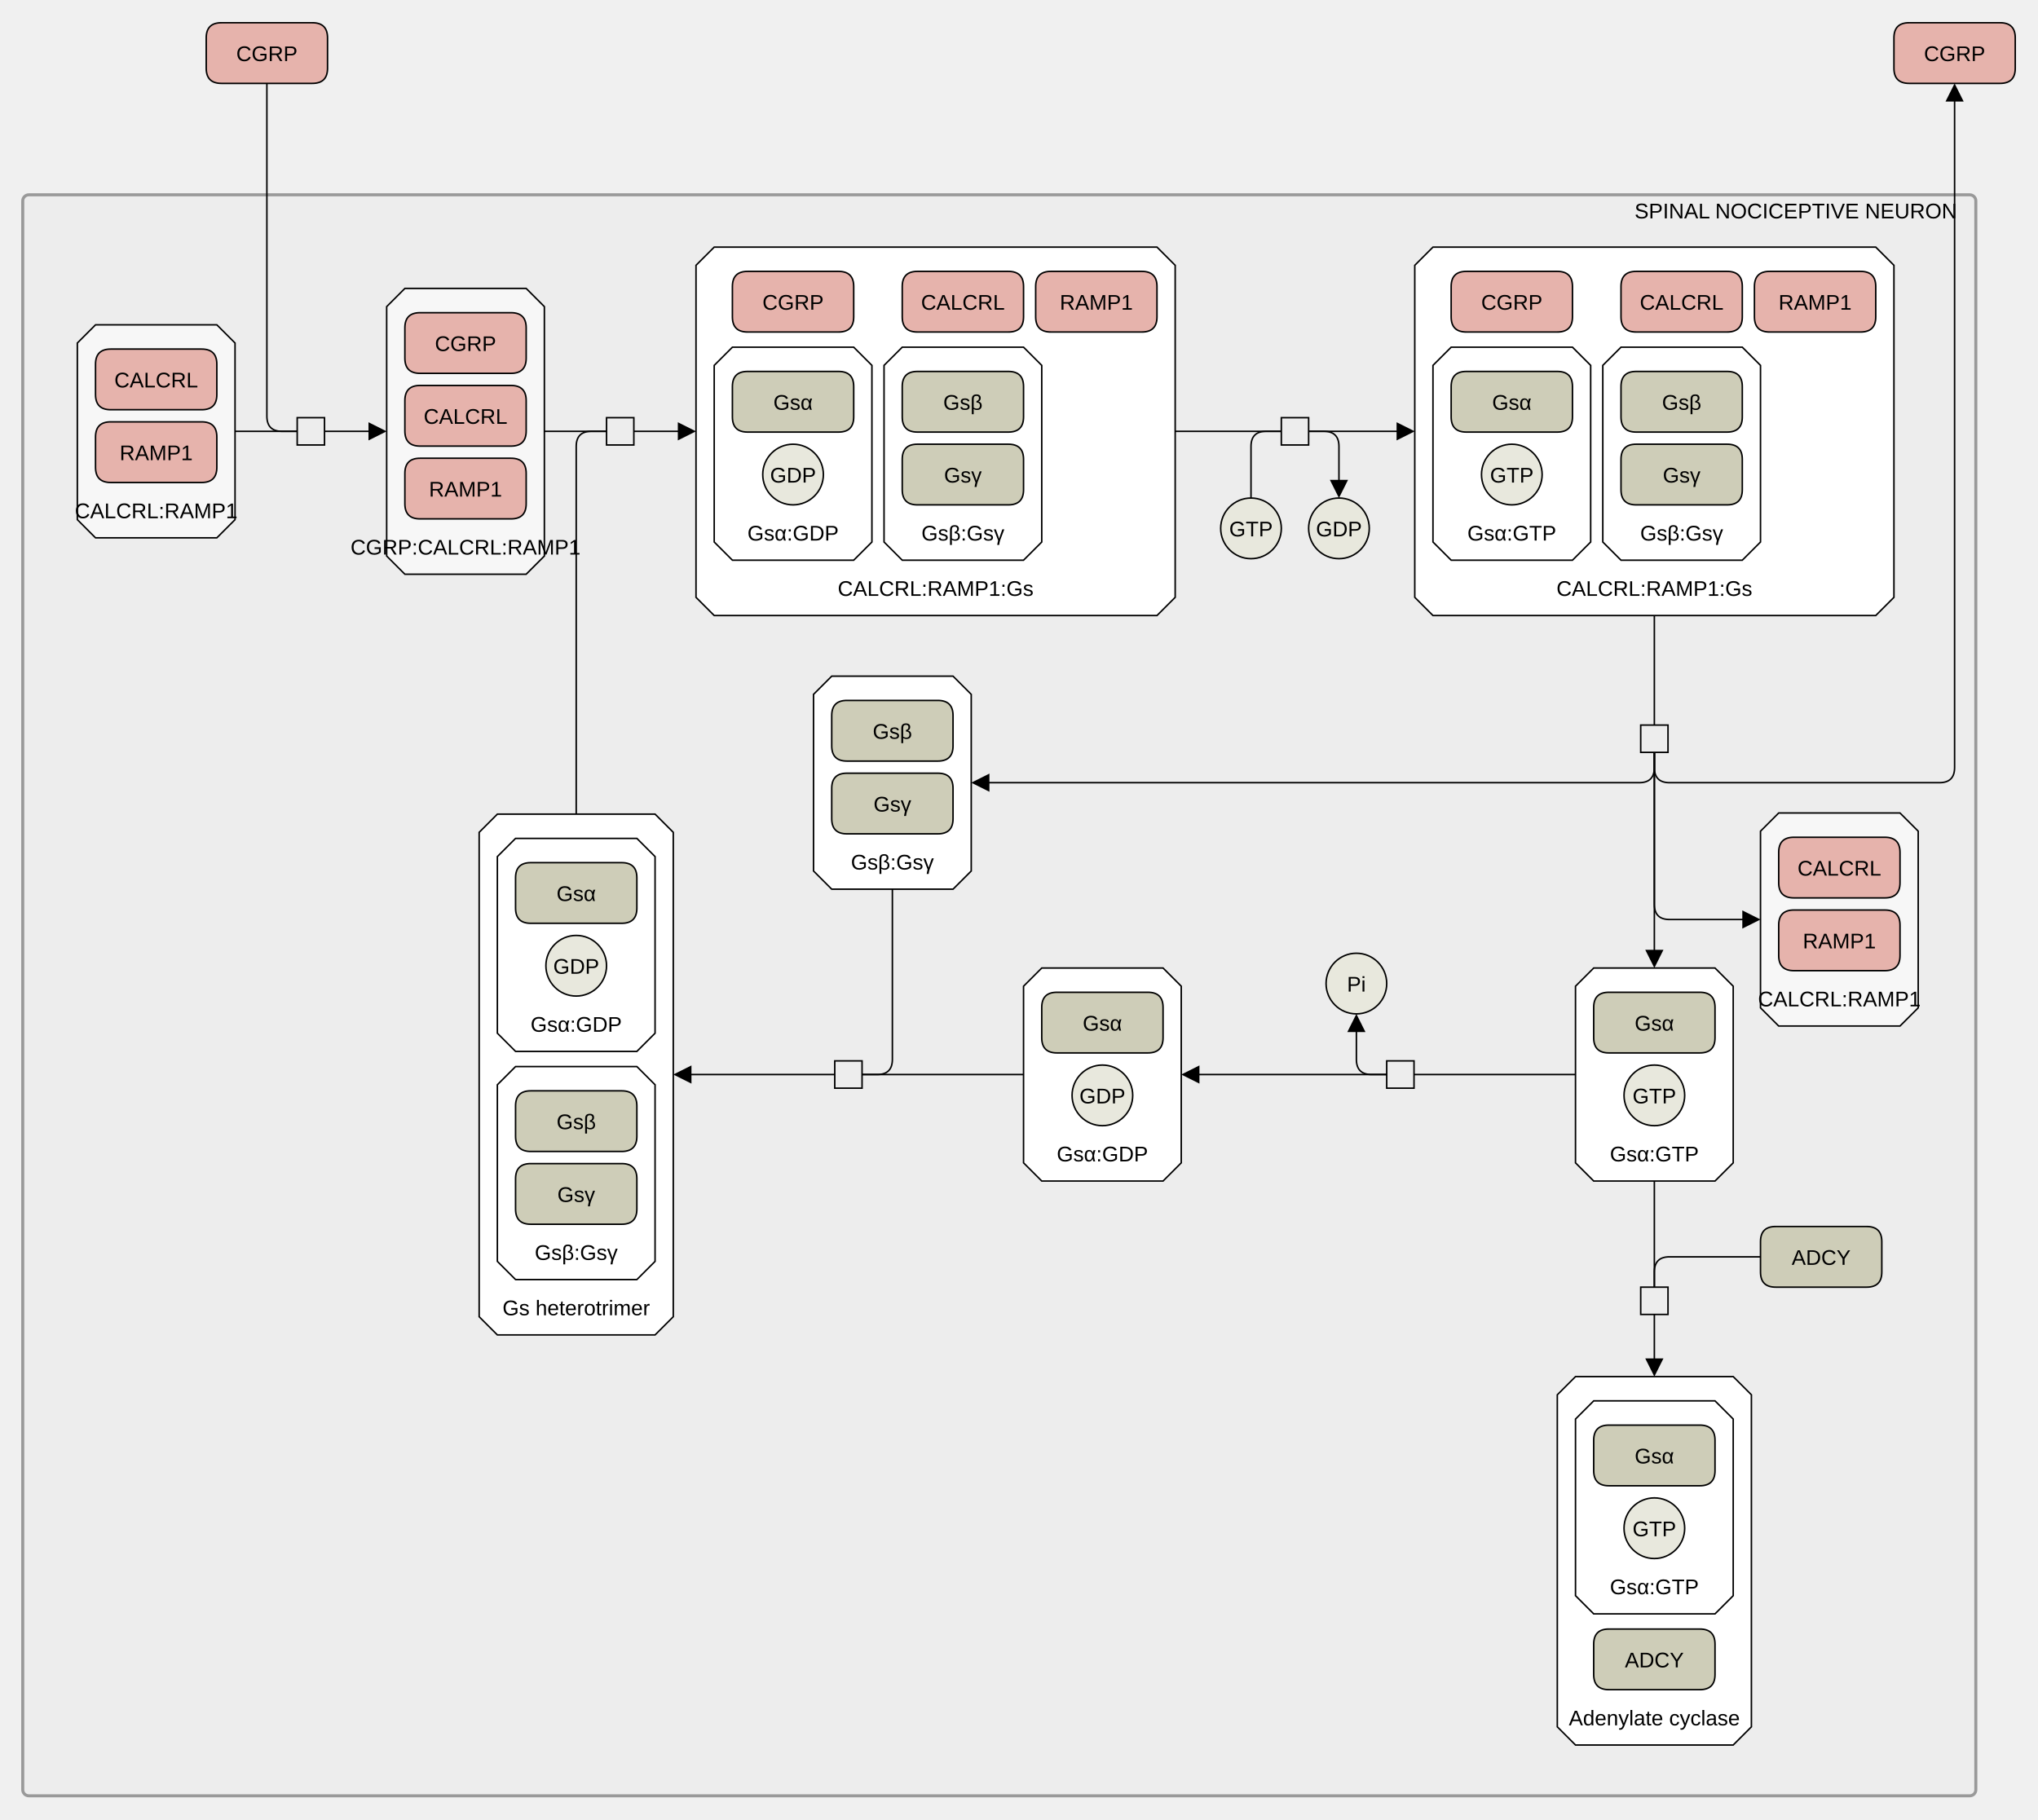
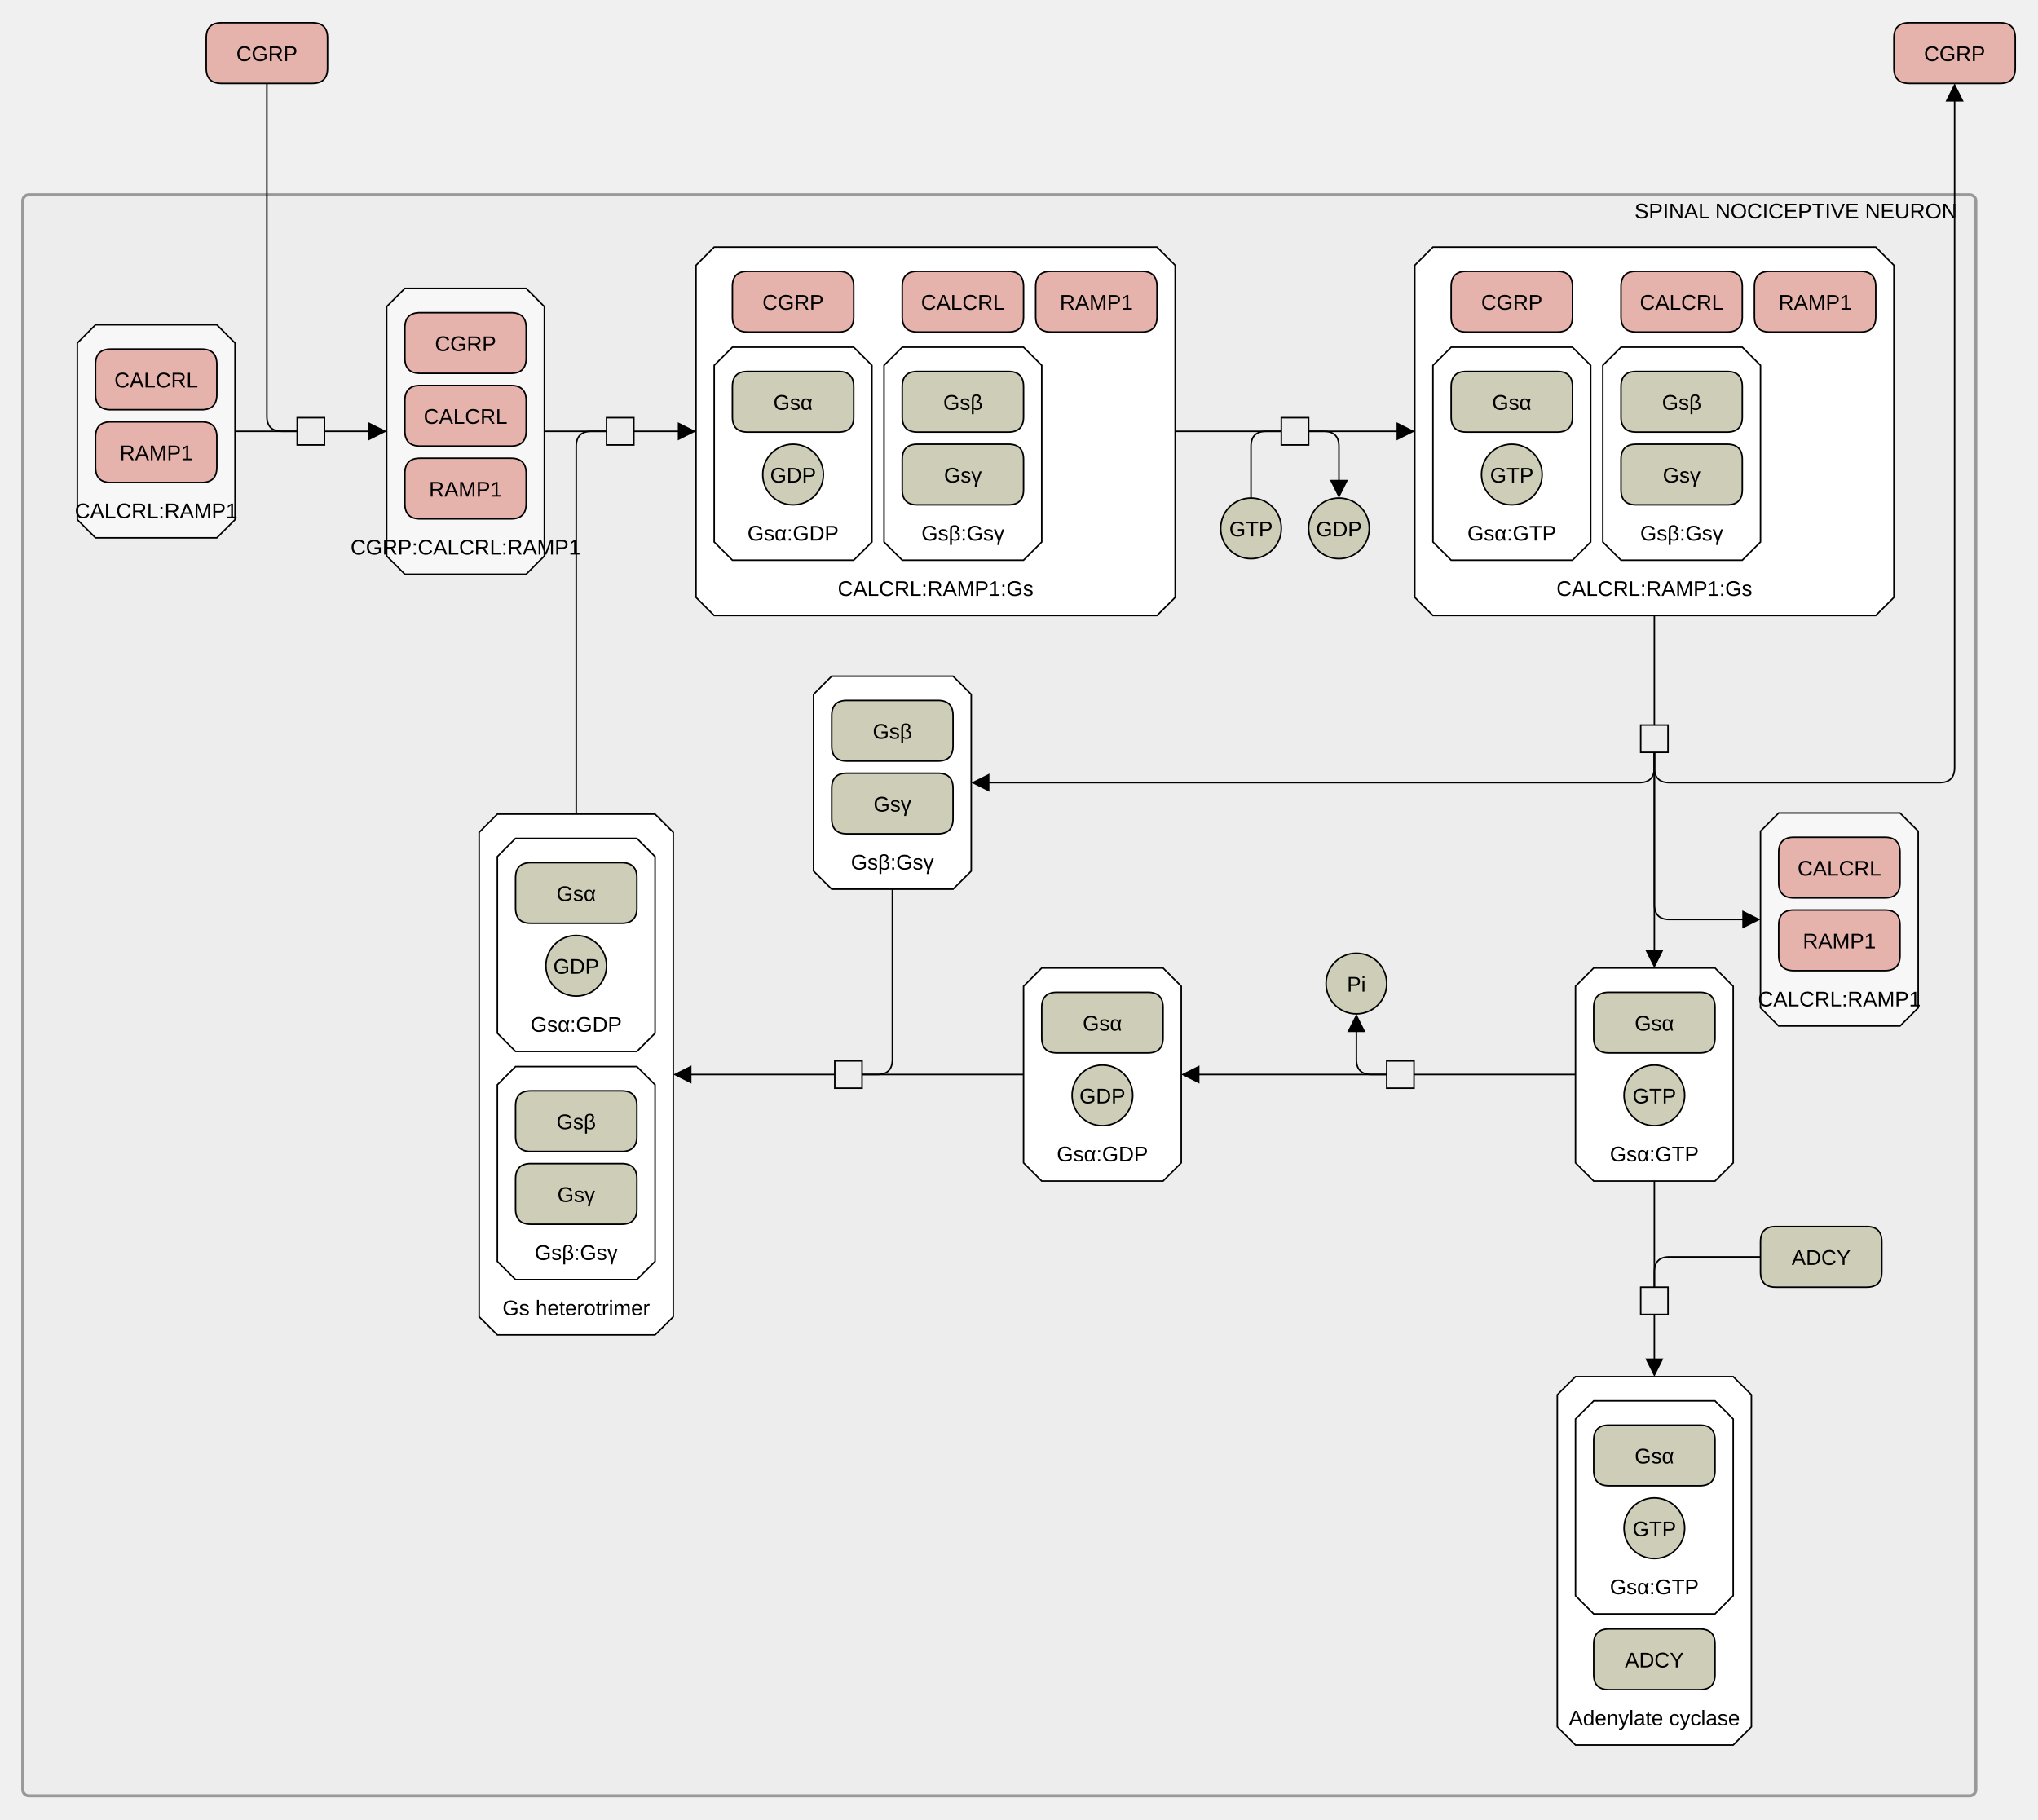
<svg xmlns="http://www.w3.org/2000/svg" width="1344" height="1200" viewBox="0 0 1344 1200" stroke-linecap="butt" stroke-miterlimit="10">
  <g transform="translate(-25,-25)">
    <path d="M40 157.5 C40 155.291 41.791 153.5 44 153.5 L1324 153.5 C1326.209 153.5 1328 155.291 1328 157.5 L1328 1205.5 C1328 1207.709 1326.209 1209.5 1324 1209.5 L44 1209.5 C41.791 1209.5 40 1207.709 40 1205.5 Z" fill="#999999" fill-opacity="0.031" stroke="none" />
    <path d="M40 157.5 C40 155.291 41.791 153.5 44 153.5 L1324 153.5 C1326.209 153.5 1328 155.291 1328 157.5 L1328 1205.5 C1328 1207.709 1326.209 1209.5 1324 1209.5 L44 1209.5 C41.791 1209.5 40 1207.709 40 1205.5 Z" fill="none" stroke="#999999" stroke-width="2" />
    <text x="1209.25" y="169.041" text-anchor="middle" font-family="'Dialog', Arial, Helvetica, sans-serif" font-size="14" fill="#000000" stroke="none" xml:space="preserve">SPINAL NOCICEPTIVE NEURON</text>
    <path d="M496 188 L788 188 L800 200 L800 419 L788 431 L496 431 L484 419 L484 200 Z" fill="#FFFFFF" stroke="none" />
    <path d="M496 188 L788 188 L800 200 L800 419 L788 431 L496 431 L484 419 L484 200 Z" fill="none" stroke="#000000" />
    <text x="642" y="418.041" text-anchor="middle" font-family="'Dialog', Arial, Helvetica, sans-serif" font-size="14" fill="#000000" stroke="none" xml:space="preserve">CALCRL:RAMP1:Gs</text>
    <path d="M620 254 L700 254 L712 266 L712 382.5 L700 394.5 L620 394.5 L608 382.5 L608 266 Z" fill="#FFFFFF" stroke="none" />
    <path d="M620 254 L700 254 L712 266 L712 382.5 L700 394.5 L620 394.5 L608 382.5 L608 266 Z" fill="none" stroke="#000000" />
    <text x="660" y="381.541" text-anchor="middle" font-family="'Dialog', Arial, Helvetica, sans-serif" font-size="14" fill="#000000" stroke="none" xml:space="preserve">Gsβ:Gsγ</text>
    <path d="M620 280 Q620 270 630 270 L690 270 Q700 270 700 280 L700 300 Q700 310 690 310 L630 310 Q620 310 620 300 Z" fill="#CECDB8" stroke="none" />
    <path d="M620 280 Q620 270 630 270 L690 270 Q700 270 700 280 L700 300 Q700 310 690 310 L630 310 Q620 310 620 300 Z" fill="none" stroke="#000000" />
    <text x="660" y="295.291" text-anchor="middle" font-family="'Dialog', Arial, Helvetica, sans-serif" font-size="14" fill="#000000" stroke="none" xml:space="preserve">Gsβ</text>
    <path d="M620 328 Q620 318 630 318 L690 318 Q700 318 700 328 L700 348 Q700 358 690 358 L630 358 Q620 358 620 348 Z" fill="#CECDB8" stroke="none" />
    <path d="M620 328 Q620 318 630 318 L690 318 Q700 318 700 328 L700 348 Q700 358 690 358 L630 358 Q620 358 620 348 Z" fill="none" stroke="#000000" />
    <text x="660" y="343.291" text-anchor="middle" font-family="'Dialog', Arial, Helvetica, sans-serif" font-size="14" fill="#000000" stroke="none" xml:space="preserve">Gsγ</text>
    <path d="M508 254 L588 254 L600 266 L600 382.5 L588 394.5 L508 394.5 L496 382.5 L496 266 Z" fill="#FFFFFF" stroke="none" />
    <path d="M508 254 L588 254 L600 266 L600 382.5 L588 394.5 L508 394.5 L496 382.5 L496 266 Z" fill="none" stroke="#000000" />
    <text x="548" y="381.541" text-anchor="middle" font-family="'Dialog', Arial, Helvetica, sans-serif" font-size="14" fill="#000000" stroke="none" xml:space="preserve">Gsα:GDP</text>
    <path d="M508 280 Q508 270 518 270 L578 270 Q588 270 588 280 L588 300 Q588 310 578 310 L518 310 Q508 310 508 300 Z" fill="#CECDB8" stroke="none" />
    <path d="M508 280 Q508 270 518 270 L578 270 Q588 270 588 280 L588 300 Q588 310 578 310 L518 310 Q508 310 508 300 Z" fill="none" stroke="#000000" />
    <text x="548" y="295.291" text-anchor="middle" font-family="'Dialog', Arial, Helvetica, sans-serif" font-size="14" fill="#000000" stroke="none" xml:space="preserve">Gsα</text>
-     <path d="M528 338 C528 326.954 536.954 318 548 318 L548 318 C559.046 318 568 326.954 568 338 L568 338 C568 349.046 559.046 358 548 358 L548 358 C536.954 358 528 349.046 528 338 Z" fill="#E8E8DD" stroke="none" />
+     <path d="M528 338 C528 326.954 536.954 318 548 318 L548 318 C559.046 318 568 326.954 568 338 L568 338 C568 349.046 559.046 358 548 358 L548 358 C536.954 358 528 349.046 528 338 Z" fill="#CECDB8" stroke="none" />
    <path d="M528 338 C528 326.954 536.954 318 548 318 L548 318 C559.046 318 568 326.954 568 338 L568 338 C568 349.046 559.046 358 548 358 L548 358 C536.954 358 528 349.046 528 338 Z" fill="none" stroke="#000000" />
    <text x="548" y="343.291" text-anchor="middle" font-family="'Dialog', Arial, Helvetica, sans-serif" font-size="14" fill="#000000" stroke="none" xml:space="preserve">GDP</text>
    <path d="M508 214 Q508 204 518 204 L578 204 Q588 204 588 214 L588 234 Q588 244 578 244 L518 244 Q508 244 508 234 Z" fill="#E6B3AC" stroke="none" />
    <path d="M508 214 Q508 204 518 204 L578 204 Q588 204 588 214 L588 234 Q588 244 578 244 L518 244 Q508 244 508 234 Z" fill="none" stroke="#000000" />
    <text x="548" y="229.291" text-anchor="middle" font-family="'Dialog', Arial, Helvetica, sans-serif" font-size="14" fill="#000000" stroke="none" xml:space="preserve">CGRP</text>
    <path d="M620 214 Q620 204 630 204 L690 204 Q700 204 700 214 L700 234 Q700 244 690 244 L630 244 Q620 244 620 234 Z" fill="#E6B3AC" stroke="none" />
    <path d="M620 214 Q620 204 630 204 L690 204 Q700 204 700 214 L700 234 Q700 244 690 244 L630 244 Q620 244 620 234 Z" fill="none" stroke="#000000" />
    <text x="660" y="229.291" text-anchor="middle" font-family="'Dialog', Arial, Helvetica, sans-serif" font-size="14" fill="#000000" stroke="none" xml:space="preserve">CALCRL</text>
    <path d="M708 214 Q708 204 718 204 L778 204 Q788 204 788 214 L788 234 Q788 244 778 244 L718 244 Q708 244 708 234 Z" fill="#E6B3AC" stroke="none" />
    <path d="M708 214 Q708 204 718 204 L778 204 Q788 204 788 214 L788 234 Q788 244 778 244 L718 244 Q708 244 708 234 Z" fill="none" stroke="#000000" />
    <text x="748" y="229.291" text-anchor="middle" font-family="'Dialog', Arial, Helvetica, sans-serif" font-size="14" fill="#000000" stroke="none" xml:space="preserve">RAMP1</text>
    <path d="M88 239.25 L168 239.25 L180 251.25 L180 367.75 L168 379.75 L88 379.75 L76 367.75 L76 251.25 Z" fill="#F7F7F7" stroke="none" />
    <path d="M88 239.25 L168 239.25 L180 251.25 L180 367.75 L168 379.75 L88 379.75 L76 367.75 L76 251.25 Z" fill="none" stroke="#000000" />
    <text x="128" y="366.791" text-anchor="middle" font-family="'Dialog', Arial, Helvetica, sans-serif" font-size="14" fill="#000000" stroke="none" xml:space="preserve">CALCRL:RAMP1</text>
    <path d="M88 265.25 Q88 255.25 98 255.25 L158 255.25 Q168 255.25 168 265.25 L168 285.25 Q168 295.25 158 295.25 L98 295.25 Q88 295.25 88 285.25 Z" fill="#E6B3AC" stroke="none" />
    <path d="M88 265.25 Q88 255.25 98 255.25 L158 255.25 Q168 255.25 168 265.25 L168 285.25 Q168 295.25 158 295.25 L98 295.25 Q88 295.25 88 285.25 Z" fill="none" stroke="#000000" />
    <text x="128" y="280.541" text-anchor="middle" font-family="'Dialog', Arial, Helvetica, sans-serif" font-size="14" fill="#000000" stroke="none" xml:space="preserve">CALCRL</text>
    <path d="M88 313.25 Q88 303.25 98 303.25 L158 303.25 Q168 303.25 168 313.25 L168 333.25 Q168 343.25 158 343.25 L98 343.25 Q88 343.25 88 333.25 Z" fill="#E6B3AC" stroke="none" />
    <path d="M88 313.25 Q88 303.25 98 303.25 L158 303.25 Q168 303.25 168 313.25 L168 333.25 Q168 343.25 158 343.25 L98 343.25 Q88 343.25 88 333.25 Z" fill="none" stroke="#000000" />
    <text x="128" y="328.541" text-anchor="middle" font-family="'Dialog', Arial, Helvetica, sans-serif" font-size="14" fill="#000000" stroke="none" xml:space="preserve">RAMP1</text>
    <path d="M353 562 L457 562 L469 574 L469 893.5 L457 905.5 L353 905.5 L341 893.5 L341 574 Z" fill="#FFFFFF" stroke="none" />
    <path d="M353 562 L457 562 L469 574 L469 893.5 L457 905.5 L353 905.5 L341 893.5 L341 574 Z" fill="none" stroke="#000000" />
    <text x="405" y="892.541" text-anchor="middle" font-family="'Dialog', Arial, Helvetica, sans-serif" font-size="14" fill="#000000" stroke="none" xml:space="preserve">Gs heterotrimer</text>
    <path d="M365 728.5 L445 728.5 L457 740.5 L457 857 L445 869 L365 869 L353 857 L353 740.5 Z" fill="#FFFFFF" stroke="none" />
    <path d="M365 728.5 L445 728.5 L457 740.5 L457 857 L445 869 L365 869 L353 857 L353 740.5 Z" fill="none" stroke="#000000" />
    <text x="405" y="856.041" text-anchor="middle" font-family="'Dialog', Arial, Helvetica, sans-serif" font-size="14" fill="#000000" stroke="none" xml:space="preserve">Gsβ:Gsγ</text>
    <path d="M365 754.5 Q365 744.5 375 744.5 L435 744.5 Q445 744.5 445 754.5 L445 774.5 Q445 784.5 435 784.5 L375 784.5 Q365 784.5 365 774.5 Z" fill="#CECDB8" stroke="none" />
    <path d="M365 754.5 Q365 744.5 375 744.5 L435 744.5 Q445 744.5 445 754.5 L445 774.5 Q445 784.5 435 784.5 L375 784.5 Q365 784.5 365 774.5 Z" fill="none" stroke="#000000" />
    <text x="405" y="769.791" text-anchor="middle" font-family="'Dialog', Arial, Helvetica, sans-serif" font-size="14" fill="#000000" stroke="none" xml:space="preserve">Gsβ</text>
    <path d="M365 802.5 Q365 792.5 375 792.5 L435 792.5 Q445 792.5 445 802.5 L445 822.5 Q445 832.5 435 832.5 L375 832.5 Q365 832.5 365 822.5 Z" fill="#CECDB8" stroke="none" />
    <path d="M365 802.5 Q365 792.5 375 792.5 L435 792.5 Q445 792.5 445 802.5 L445 822.5 Q445 832.5 435 832.5 L375 832.5 Q365 832.5 365 822.5 Z" fill="none" stroke="#000000" />
    <text x="405" y="817.791" text-anchor="middle" font-family="'Dialog', Arial, Helvetica, sans-serif" font-size="14" fill="#000000" stroke="none" xml:space="preserve">Gsγ</text>
    <path d="M365 578 L445 578 L457 590 L457 706.5 L445 718.5 L365 718.5 L353 706.5 L353 590 Z" fill="#FFFFFF" stroke="none" />
    <path d="M365 578 L445 578 L457 590 L457 706.5 L445 718.5 L365 718.5 L353 706.5 L353 590 Z" fill="none" stroke="#000000" />
    <text x="405" y="705.541" text-anchor="middle" font-family="'Dialog', Arial, Helvetica, sans-serif" font-size="14" fill="#000000" stroke="none" xml:space="preserve">Gsα:GDP</text>
    <path d="M365 604 Q365 594 375 594 L435 594 Q445 594 445 604 L445 624 Q445 634 435 634 L375 634 Q365 634 365 624 Z" fill="#CECDB8" stroke="none" />
    <path d="M365 604 Q365 594 375 594 L435 594 Q445 594 445 604 L445 624 Q445 634 435 634 L375 634 Q365 634 365 624 Z" fill="none" stroke="#000000" />
    <text x="405" y="619.291" text-anchor="middle" font-family="'Dialog', Arial, Helvetica, sans-serif" font-size="14" fill="#000000" stroke="none" xml:space="preserve">Gsα</text>
-     <path d="M385 662 C385 650.954 393.954 642 405 642 L405 642 C416.046 642 425 650.954 425 662 L425 662 C425 673.046 416.046 682 405 682 L405 682 C393.954 682 385 673.046 385 662 Z" fill="#E8E8DD" stroke="none" />
+     <path d="M385 662 C385 650.954 393.954 642 405 642 L405 642 C416.046 642 425 650.954 425 662 L425 662 C425 673.046 416.046 682 405 682 L405 682 C393.954 682 385 673.046 385 662 Z" fill="#CECDB8" stroke="none" />
    <path d="M385 662 C385 650.954 393.954 642 405 642 L405 642 C416.046 642 425 650.954 425 662 L425 662 C425 673.046 416.046 682 405 682 L405 682 C393.954 682 385 673.046 385 662 Z" fill="none" stroke="#000000" />
    <text x="405" y="667.291" text-anchor="middle" font-family="'Dialog', Arial, Helvetica, sans-serif" font-size="14" fill="#000000" stroke="none" xml:space="preserve">GDP</text>
    <path d="M970 188 L1262 188 L1274 200 L1274 419 L1262 431 L970 431 L958 419 L958 200 Z" fill="#FFFFFF" stroke="none" />
    <path d="M970 188 L1262 188 L1274 200 L1274 419 L1262 431 L970 431 L958 419 L958 200 Z" fill="none" stroke="#000000" />
    <text x="1116" y="418.041" text-anchor="middle" font-family="'Dialog', Arial, Helvetica, sans-serif" font-size="14" fill="#000000" stroke="none" xml:space="preserve">CALCRL:RAMP1:Gs</text>
    <path d="M1094 254 L1174 254 L1186 266 L1186 382.5 L1174 394.5 L1094 394.5 L1082 382.5 L1082 266 Z" fill="#FFFFFF" stroke="none" />
    <path d="M1094 254 L1174 254 L1186 266 L1186 382.5 L1174 394.5 L1094 394.5 L1082 382.5 L1082 266 Z" fill="none" stroke="#000000" />
    <text x="1134" y="381.541" text-anchor="middle" font-family="'Dialog', Arial, Helvetica, sans-serif" font-size="14" fill="#000000" stroke="none" xml:space="preserve">Gsβ:Gsγ</text>
    <path d="M1094 280 Q1094 270 1104 270 L1164 270 Q1174 270 1174 280 L1174 300 Q1174 310 1164 310 L1104 310 Q1094 310 1094 300 Z" fill="#CECDB8" stroke="none" />
    <path d="M1094 280 Q1094 270 1104 270 L1164 270 Q1174 270 1174 280 L1174 300 Q1174 310 1164 310 L1104 310 Q1094 310 1094 300 Z" fill="none" stroke="#000000" />
    <text x="1134" y="295.291" text-anchor="middle" font-family="'Dialog', Arial, Helvetica, sans-serif" font-size="14" fill="#000000" stroke="none" xml:space="preserve">Gsβ</text>
    <path d="M1094 328 Q1094 318 1104 318 L1164 318 Q1174 318 1174 328 L1174 348 Q1174 358 1164 358 L1104 358 Q1094 358 1094 348 Z" fill="#CECDB8" stroke="none" />
    <path d="M1094 328 Q1094 318 1104 318 L1164 318 Q1174 318 1174 328 L1174 348 Q1174 358 1164 358 L1104 358 Q1094 358 1094 348 Z" fill="none" stroke="#000000" />
    <text x="1134" y="343.291" text-anchor="middle" font-family="'Dialog', Arial, Helvetica, sans-serif" font-size="14" fill="#000000" stroke="none" xml:space="preserve">Gsγ</text>
    <path d="M982 254 L1062 254 L1074 266 L1074 382.5 L1062 394.5 L982 394.5 L970 382.5 L970 266 Z" fill="#FFFFFF" stroke="none" />
    <path d="M982 254 L1062 254 L1074 266 L1074 382.5 L1062 394.5 L982 394.5 L970 382.5 L970 266 Z" fill="none" stroke="#000000" />
    <text x="1022" y="381.541" text-anchor="middle" font-family="'Dialog', Arial, Helvetica, sans-serif" font-size="14" fill="#000000" stroke="none" xml:space="preserve">Gsα:GTP</text>
    <path d="M982 280 Q982 270 992 270 L1052 270 Q1062 270 1062 280 L1062 300 Q1062 310 1052 310 L992 310 Q982 310 982 300 Z" fill="#CECDB8" stroke="none" />
    <path d="M982 280 Q982 270 992 270 L1052 270 Q1062 270 1062 280 L1062 300 Q1062 310 1052 310 L992 310 Q982 310 982 300 Z" fill="none" stroke="#000000" />
    <text x="1022" y="295.291" text-anchor="middle" font-family="'Dialog', Arial, Helvetica, sans-serif" font-size="14" fill="#000000" stroke="none" xml:space="preserve">Gsα</text>
-     <path d="M1002 338 C1002 326.954 1010.954 318 1022 318 L1022 318 C1033.046 318 1042 326.954 1042 338 L1042 338 C1042 349.046 1033.046 358 1022 358 L1022 358 C1010.954 358 1002 349.046 1002 338 Z" fill="#E8E8DD" stroke="none" />
+     <path d="M1002 338 C1002 326.954 1010.954 318 1022 318 L1022 318 C1033.046 318 1042 326.954 1042 338 L1042 338 C1042 349.046 1033.046 358 1022 358 L1022 358 C1010.954 358 1002 349.046 1002 338 Z" fill="#CECDB8" stroke="none" />
    <path d="M1002 338 C1002 326.954 1010.954 318 1022 318 L1022 318 C1033.046 318 1042 326.954 1042 338 L1042 338 C1042 349.046 1033.046 358 1022 358 L1022 358 C1010.954 358 1002 349.046 1002 338 Z" fill="none" stroke="#000000" />
    <text x="1022" y="343.291" text-anchor="middle" font-family="'Dialog', Arial, Helvetica, sans-serif" font-size="14" fill="#000000" stroke="none" xml:space="preserve">GTP</text>
    <path d="M1182 214 Q1182 204 1192 204 L1252 204 Q1262 204 1262 214 L1262 234 Q1262 244 1252 244 L1192 244 Q1182 244 1182 234 Z" fill="#E6B3AC" stroke="none" />
    <path d="M1182 214 Q1182 204 1192 204 L1252 204 Q1262 204 1262 214 L1262 234 Q1262 244 1252 244 L1192 244 Q1182 244 1182 234 Z" fill="none" stroke="#000000" />
    <text x="1222" y="229.291" text-anchor="middle" font-family="'Dialog', Arial, Helvetica, sans-serif" font-size="14" fill="#000000" stroke="none" xml:space="preserve">RAMP1</text>
    <path d="M982 214 Q982 204 992 204 L1052 204 Q1062 204 1062 214 L1062 234 Q1062 244 1052 244 L992 244 Q982 244 982 234 Z" fill="#E6B3AC" stroke="none" />
    <path d="M982 214 Q982 204 992 204 L1052 204 Q1062 204 1062 214 L1062 234 Q1062 244 1052 244 L992 244 Q982 244 982 234 Z" fill="none" stroke="#000000" />
    <text x="1022" y="229.291" text-anchor="middle" font-family="'Dialog', Arial, Helvetica, sans-serif" font-size="14" fill="#000000" stroke="none" xml:space="preserve">CGRP</text>
    <path d="M1094 214 Q1094 204 1104 204 L1164 204 Q1174 204 1174 214 L1174 234 Q1174 244 1164 244 L1104 244 Q1094 244 1094 234 Z" fill="#E6B3AC" stroke="none" />
    <path d="M1094 214 Q1094 204 1104 204 L1164 204 Q1174 204 1174 214 L1174 234 Q1174 244 1164 244 L1104 244 Q1094 244 1094 234 Z" fill="none" stroke="#000000" />
    <text x="1134" y="229.291" text-anchor="middle" font-family="'Dialog', Arial, Helvetica, sans-serif" font-size="14" fill="#000000" stroke="none" xml:space="preserve">CALCRL</text>
    <path d="M573.5 471 L653.5 471 L665.5 483 L665.5 599.5 L653.5 611.5 L573.5 611.5 L561.5 599.5 L561.5 483 Z" fill="#FFFFFF" stroke="none" />
    <path d="M573.5 471 L653.5 471 L665.5 483 L665.5 599.5 L653.5 611.5 L573.5 611.5 L561.5 599.5 L561.5 483 Z" fill="none" stroke="#000000" />
    <text x="613.5" y="598.541" text-anchor="middle" font-family="'Dialog', Arial, Helvetica, sans-serif" font-size="14" fill="#000000" stroke="none" xml:space="preserve">Gsβ:Gsγ</text>
    <path d="M573.5 497 Q573.5 487 583.5 487 L643.5 487 Q653.5 487 653.5 497 L653.5 517 Q653.5 527 643.5 527 L583.5 527 Q573.5 527 573.5 517 Z" fill="#CECDB8" stroke="none" />
    <path d="M573.5 497 Q573.5 487 583.5 487 L643.5 487 Q653.5 487 653.5 497 L653.5 517 Q653.5 527 643.5 527 L583.5 527 Q573.5 527 573.5 517 Z" fill="none" stroke="#000000" />
    <text x="613.5" y="512.291" text-anchor="middle" font-family="'Dialog', Arial, Helvetica, sans-serif" font-size="14" fill="#000000" stroke="none" xml:space="preserve">Gsβ</text>
    <path d="M573.5 545 Q573.5 535 583.5 535 L643.5 535 Q653.5 535 653.5 545 L653.5 565 Q653.5 575 643.5 575 L583.5 575 Q573.5 575 573.5 565 Z" fill="#CECDB8" stroke="none" />
    <path d="M573.5 545 Q573.5 535 583.5 535 L643.5 535 Q653.5 535 653.5 545 L653.5 565 Q653.5 575 643.5 575 L583.5 575 Q573.5 575 573.5 565 Z" fill="none" stroke="#000000" />
    <text x="613.5" y="560.291" text-anchor="middle" font-family="'Dialog', Arial, Helvetica, sans-serif" font-size="14" fill="#000000" stroke="none" xml:space="preserve">Gsγ</text>
    <path d="M292 215.25 L372 215.25 L384 227.25 L384 391.75 L372 403.75 L292 403.75 L280 391.75 L280 227.25 Z" fill="#F7F7F7" stroke="none" />
    <path d="M292 215.25 L372 215.25 L384 227.25 L384 391.75 L372 403.75 L292 403.75 L280 391.75 L280 227.25 Z" fill="none" stroke="#000000" />
    <text x="332" y="390.791" text-anchor="middle" font-family="'Dialog', Arial, Helvetica, sans-serif" font-size="14" fill="#000000" stroke="none" xml:space="preserve">CGRP:CALCRL:RAMP1</text>
    <path d="M292 241.25 Q292 231.25 302 231.25 L362 231.25 Q372 231.25 372 241.25 L372 261.25 Q372 271.25 362 271.25 L302 271.25 Q292 271.25 292 261.25 Z" fill="#E6B3AC" stroke="none" />
    <path d="M292 241.25 Q292 231.25 302 231.25 L362 231.25 Q372 231.25 372 241.25 L372 261.25 Q372 271.25 362 271.25 L302 271.25 Q292 271.25 292 261.25 Z" fill="none" stroke="#000000" />
    <text x="332" y="256.541" text-anchor="middle" font-family="'Dialog', Arial, Helvetica, sans-serif" font-size="14" fill="#000000" stroke="none" xml:space="preserve">CGRP</text>
    <path d="M292 289.25 Q292 279.25 302 279.25 L362 279.25 Q372 279.25 372 289.25 L372 309.25 Q372 319.25 362 319.25 L302 319.25 Q292 319.25 292 309.25 Z" fill="#E6B3AC" stroke="none" />
    <path d="M292 289.25 Q292 279.25 302 279.25 L362 279.25 Q372 279.25 372 289.25 L372 309.25 Q372 319.25 362 319.25 L302 319.25 Q292 319.25 292 309.25 Z" fill="none" stroke="#000000" />
    <text x="332" y="304.541" text-anchor="middle" font-family="'Dialog', Arial, Helvetica, sans-serif" font-size="14" fill="#000000" stroke="none" xml:space="preserve">CALCRL</text>
    <path d="M292 337.25 Q292 327.25 302 327.25 L362 327.25 Q372 327.25 372 337.25 L372 357.25 Q372 367.25 362 367.25 L302 367.25 Q292 367.25 292 357.25 Z" fill="#E6B3AC" stroke="none" />
    <path d="M292 337.25 Q292 327.25 302 327.25 L362 327.25 Q372 327.25 372 337.25 L372 357.25 Q372 367.25 362 367.25 L302 367.25 Q292 367.25 292 357.25 Z" fill="none" stroke="#000000" />
    <text x="332" y="352.541" text-anchor="middle" font-family="'Dialog', Arial, Helvetica, sans-serif" font-size="14" fill="#000000" stroke="none" xml:space="preserve">RAMP1</text>
    <path d="M1064 933 L1168 933 L1180 945 L1180 1164 L1168 1176 L1064 1176 L1052 1164 L1052 945 Z" fill="#FFFFFF" stroke="none" />
    <path d="M1064 933 L1168 933 L1180 945 L1180 1164 L1168 1176 L1064 1176 L1052 1164 L1052 945 Z" fill="none" stroke="#000000" />
    <text x="1116" y="1163.041" text-anchor="middle" font-family="'Dialog', Arial, Helvetica, sans-serif" font-size="14" fill="#000000" stroke="none" xml:space="preserve">Adenylate cyclase</text>
    <path d="M1076 1109.5 Q1076 1099.5 1086 1099.5 L1146 1099.5 Q1156 1099.5 1156 1109.5 L1156 1129.5 Q1156 1139.5 1146 1139.5 L1086 1139.5 Q1076 1139.5 1076 1129.5 Z" fill="#CECDB8" stroke="none" />
    <path d="M1076 1109.5 Q1076 1099.5 1086 1099.5 L1146 1099.5 Q1156 1099.5 1156 1109.5 L1156 1129.5 Q1156 1139.5 1146 1139.5 L1086 1139.5 Q1076 1139.5 1076 1129.5 Z" fill="none" stroke="#000000" />
    <text x="1116" y="1124.791" text-anchor="middle" font-family="'Dialog', Arial, Helvetica, sans-serif" font-size="14" fill="#000000" stroke="none" xml:space="preserve">ADCY</text>
    <path d="M1076 949 L1156 949 L1168 961 L1168 1077.5 L1156 1089.5 L1076 1089.5 L1064 1077.5 L1064 961 Z" fill="#FFFFFF" stroke="none" />
    <path d="M1076 949 L1156 949 L1168 961 L1168 1077.5 L1156 1089.5 L1076 1089.5 L1064 1077.5 L1064 961 Z" fill="none" stroke="#000000" />
    <text x="1116" y="1076.541" text-anchor="middle" font-family="'Dialog', Arial, Helvetica, sans-serif" font-size="14" fill="#000000" stroke="none" xml:space="preserve">Gsα:GTP</text>
    <path d="M1076 975 Q1076 965 1086 965 L1146 965 Q1156 965 1156 975 L1156 995 Q1156 1005 1146 1005 L1086 1005 Q1076 1005 1076 995 Z" fill="#CECDB8" stroke="none" />
    <path d="M1076 975 Q1076 965 1086 965 L1146 965 Q1156 965 1156 975 L1156 995 Q1156 1005 1146 1005 L1086 1005 Q1076 1005 1076 995 Z" fill="none" stroke="#000000" />
    <text x="1116" y="990.291" text-anchor="middle" font-family="'Dialog', Arial, Helvetica, sans-serif" font-size="14" fill="#000000" stroke="none" xml:space="preserve">Gsα</text>
-     <path d="M1096 1033 C1096 1021.954 1104.954 1013 1116 1013 L1116 1013 C1127.046 1013 1136 1021.954 1136 1033 L1136 1033 C1136 1044.046 1127.046 1053 1116 1053 L1116 1053 C1104.954 1053 1096 1044.046 1096 1033 Z" fill="#E8E8DD" stroke="none" />
+     <path d="M1096 1033 C1096 1021.954 1104.954 1013 1116 1013 L1116 1013 C1127.046 1013 1136 1021.954 1136 1033 L1136 1033 C1136 1044.046 1127.046 1053 1116 1053 L1116 1053 C1104.954 1053 1096 1044.046 1096 1033 Z" fill="#CECDB8" stroke="none" />
    <path d="M1096 1033 C1096 1021.954 1104.954 1013 1116 1013 L1116 1013 C1127.046 1013 1136 1021.954 1136 1033 L1136 1033 C1136 1044.046 1127.046 1053 1116 1053 L1116 1053 C1104.954 1053 1096 1044.046 1096 1033 Z" fill="none" stroke="#000000" />
    <text x="1116" y="1038.291" text-anchor="middle" font-family="'Dialog', Arial, Helvetica, sans-serif" font-size="14" fill="#000000" stroke="none" xml:space="preserve">GTP</text>
-     <path d="M830 373.5 C830 362.454 838.954 353.5 850 353.5 L850 353.5 C861.046 353.5 870 362.454 870 373.5 L870 373.5 C870 384.546 861.046 393.5 850 393.5 L850 393.5 C838.954 393.5 830 384.546 830 373.5 Z" fill="#E8E8DD" stroke="none" />
+     <path d="M830 373.5 C830 362.454 838.954 353.5 850 353.5 L850 353.5 C861.046 353.5 870 362.454 870 373.5 L870 373.5 C870 384.546 861.046 393.5 850 393.5 L850 393.5 C838.954 393.5 830 384.546 830 373.5 Z" fill="#CECDB8" stroke="none" />
    <path d="M830 373.5 C830 362.454 838.954 353.5 850 353.5 L850 353.5 C861.046 353.5 870 362.454 870 373.5 L870 373.5 C870 384.546 861.046 393.5 850 393.5 L850 393.5 C838.954 393.5 830 384.546 830 373.5 Z" fill="none" stroke="#000000" />
    <text x="850" y="378.791" text-anchor="middle" font-family="'Dialog', Arial, Helvetica, sans-serif" font-size="14" fill="#000000" stroke="none" xml:space="preserve">GTP</text>
-     <path d="M888 373.5 C888 362.454 896.954 353.5 908 353.5 L908 353.5 C919.046 353.5 928 362.454 928 373.5 L928 373.5 C928 384.546 919.046 393.5 908 393.5 L908 393.5 C896.954 393.5 888 384.546 888 373.5 Z" fill="#E8E8DD" stroke="none" />
+     <path d="M888 373.5 C888 362.454 896.954 353.5 908 353.5 L908 353.5 C919.046 353.5 928 362.454 928 373.5 L928 373.5 C928 384.546 919.046 393.5 908 393.5 L908 393.5 C896.954 393.5 888 384.546 888 373.5 Z" fill="#CECDB8" stroke="none" />
    <path d="M888 373.5 C888 362.454 896.954 353.5 908 353.5 L908 353.5 C919.046 353.5 928 362.454 928 373.5 L928 373.5 C928 384.546 919.046 393.5 908 393.5 L908 393.5 C896.954 393.5 888 384.546 888 373.5 Z" fill="none" stroke="#000000" />
    <text x="908" y="378.791" text-anchor="middle" font-family="'Dialog', Arial, Helvetica, sans-serif" font-size="14" fill="#000000" stroke="none" xml:space="preserve">GDP</text>
-     <path d="M899.5 673.75 C899.5 662.704 908.454 653.75 919.5 653.75 L919.5 653.75 C930.546 653.75 939.5 662.704 939.5 673.75 L939.5 673.75 C939.5 684.796 930.546 693.75 919.5 693.75 L919.5 693.75 C908.454 693.75 899.5 684.796 899.5 673.75 Z" fill="#E8E8DD" stroke="none" />
+     <path d="M899.5 673.75 C899.5 662.704 908.454 653.75 919.5 653.75 L919.5 653.75 C930.546 653.75 939.5 662.704 939.5 673.75 L939.5 673.75 C939.5 684.796 930.546 693.75 919.5 693.75 L919.5 693.75 C908.454 693.75 899.5 684.796 899.5 673.75 Z" fill="#CECDB8" stroke="none" />
    <path d="M899.5 673.75 C899.5 662.704 908.454 653.75 919.5 653.75 L919.5 653.75 C930.546 653.75 939.5 662.704 939.5 673.75 L939.5 673.75 C939.5 684.796 930.546 693.75 919.5 693.75 L919.5 693.75 C908.454 693.75 899.5 684.796 899.5 673.75 Z" fill="none" stroke="#000000" />
    <text x="919.5" y="679.041" text-anchor="middle" font-family="'Dialog', Arial, Helvetica, sans-serif" font-size="14" fill="#000000" stroke="none" xml:space="preserve">Pi</text>
    <path d="M1076 663.5 L1156 663.5 L1168 675.5 L1168 792 L1156 804 L1076 804 L1064 792 L1064 675.5 Z" fill="#FFFFFF" stroke="none" />
    <path d="M1076 663.5 L1156 663.5 L1168 675.5 L1168 792 L1156 804 L1076 804 L1064 792 L1064 675.5 Z" fill="none" stroke="#000000" />
    <text x="1116" y="791.041" text-anchor="middle" font-family="'Dialog', Arial, Helvetica, sans-serif" font-size="14" fill="#000000" stroke="none" xml:space="preserve">Gsα:GTP</text>
    <path d="M1076 689.5 Q1076 679.5 1086 679.5 L1146 679.5 Q1156 679.5 1156 689.5 L1156 709.5 Q1156 719.5 1146 719.5 L1086 719.5 Q1076 719.5 1076 709.5 Z" fill="#CECDB8" stroke="none" />
    <path d="M1076 689.5 Q1076 679.5 1086 679.5 L1146 679.5 Q1156 679.5 1156 689.5 L1156 709.5 Q1156 719.5 1146 719.5 L1086 719.5 Q1076 719.5 1076 709.5 Z" fill="none" stroke="#000000" />
    <text x="1116" y="704.791" text-anchor="middle" font-family="'Dialog', Arial, Helvetica, sans-serif" font-size="14" fill="#000000" stroke="none" xml:space="preserve">Gsα</text>
-     <path d="M1096 747.5 C1096 736.454 1104.954 727.5 1116 727.5 L1116 727.5 C1127.046 727.5 1136 736.454 1136 747.5 L1136 747.5 C1136 758.546 1127.046 767.5 1116 767.5 L1116 767.5 C1104.954 767.5 1096 758.546 1096 747.5 Z" fill="#E8E8DD" stroke="none" />
+     <path d="M1096 747.5 C1096 736.454 1104.954 727.5 1116 727.5 L1116 727.5 C1127.046 727.5 1136 736.454 1136 747.5 L1136 747.5 C1136 758.546 1127.046 767.5 1116 767.5 L1116 767.5 C1104.954 767.5 1096 758.546 1096 747.5 Z" fill="#CECDB8" stroke="none" />
    <path d="M1096 747.5 C1096 736.454 1104.954 727.5 1116 727.5 L1116 727.5 C1127.046 727.5 1136 736.454 1136 747.5 L1136 747.5 C1136 758.546 1127.046 767.5 1116 767.5 L1116 767.5 C1104.954 767.5 1096 758.546 1096 747.5 Z" fill="none" stroke="#000000" />
    <text x="1116" y="752.791" text-anchor="middle" font-family="'Dialog', Arial, Helvetica, sans-serif" font-size="14" fill="#000000" stroke="none" xml:space="preserve">GTP</text>
    <path d="M712 663.5 L792 663.5 L804 675.5 L804 792 L792 804 L712 804 L700 792 L700 675.5 Z" fill="#FFFFFF" stroke="none" />
    <path d="M712 663.5 L792 663.5 L804 675.5 L804 792 L792 804 L712 804 L700 792 L700 675.5 Z" fill="none" stroke="#000000" />
    <text x="752" y="791.041" text-anchor="middle" font-family="'Dialog', Arial, Helvetica, sans-serif" font-size="14" fill="#000000" stroke="none" xml:space="preserve">Gsα:GDP</text>
    <path d="M712 689.5 Q712 679.5 722 679.5 L782 679.5 Q792 679.5 792 689.5 L792 709.5 Q792 719.5 782 719.5 L722 719.5 Q712 719.5 712 709.5 Z" fill="#CECDB8" stroke="none" />
    <path d="M712 689.5 Q712 679.5 722 679.5 L782 679.5 Q792 679.5 792 689.5 L792 709.5 Q792 719.5 782 719.5 L722 719.5 Q712 719.5 712 709.5 Z" fill="none" stroke="#000000" />
    <text x="752" y="704.791" text-anchor="middle" font-family="'Dialog', Arial, Helvetica, sans-serif" font-size="14" fill="#000000" stroke="none" xml:space="preserve">Gsα</text>
-     <path d="M732 747.5 C732 736.454 740.954 727.5 752 727.5 L752 727.5 C763.046 727.5 772 736.454 772 747.5 L772 747.5 C772 758.546 763.046 767.5 752 767.5 L752 767.5 C740.954 767.5 732 758.546 732 747.5 Z" fill="#E8E8DD" stroke="none" />
+     <path d="M732 747.5 C732 736.454 740.954 727.5 752 727.5 L752 727.5 C763.046 727.5 772 736.454 772 747.5 L772 747.5 C772 758.546 763.046 767.5 752 767.5 L752 767.5 C740.954 767.5 732 758.546 732 747.5 Z" fill="#CECDB8" stroke="none" />
    <path d="M732 747.5 C732 736.454 740.954 727.5 752 727.5 L752 727.5 C763.046 727.5 772 736.454 772 747.5 L772 747.5 C772 758.546 763.046 767.5 752 767.5 L752 767.5 C740.954 767.5 732 758.546 732 747.5 Z" fill="none" stroke="#000000" />
    <text x="752" y="752.791" text-anchor="middle" font-family="'Dialog', Arial, Helvetica, sans-serif" font-size="14" fill="#000000" stroke="none" xml:space="preserve">GDP</text>
    <path d="M1186 844 Q1186 834 1196 834 L1256 834 Q1266 834 1266 844 L1266 864 Q1266 874 1256 874 L1196 874 Q1186 874 1186 864 Z" fill="#CECDB8" stroke="none" />
    <path d="M1186 844 Q1186 834 1196 834 L1256 834 Q1266 834 1266 844 L1266 864 Q1266 874 1256 874 L1196 874 Q1186 874 1186 864 Z" fill="none" stroke="#000000" />
    <text x="1226" y="859.291" text-anchor="middle" font-family="'Dialog', Arial, Helvetica, sans-serif" font-size="14" fill="#000000" stroke="none" xml:space="preserve">ADCY</text>
    <path d="M870 300.5 L888 300.5 L888 318.5 L870 318.5 Z" fill="none" stroke="#000000" />
    <path d="M1107 503.25 L1125 503.25 L1125 521.25 L1107 521.25 Z" fill="none" stroke="#000000" />
    <path d="M939.5 724.75 L957.5 724.75 L957.5 742.75 L939.5 742.75 Z" fill="none" stroke="#000000" />
    <path d="M575.5 724.75 L593.5 724.75 L593.5 742.75 L575.5 742.75 Z" fill="none" stroke="#000000" />
    <path d="M221 300.5 L239 300.5 L239 318.5 L221 318.5 Z" fill="none" stroke="#000000" />
    <path d="M425 300.5 L443 300.5 L443 318.5 L425 318.5 Z" fill="none" stroke="#000000" />
    <path d="M1107 874 L1125 874 L1125 892 L1107 892 Z" fill="none" stroke="#000000" />
    <path d="M1198 561.25 L1278 561.25 L1290 573.25 L1290 689.75 L1278 701.75 L1198 701.75 L1186 689.75 L1186 573.25 Z" fill="#F7F7F7" stroke="none" />
    <path d="M1198 561.25 L1278 561.25 L1290 573.25 L1290 689.75 L1278 701.75 L1198 701.75 L1186 689.75 L1186 573.25 Z" fill="none" stroke="#000000" />
    <text x="1238" y="688.791" text-anchor="middle" font-family="'Dialog', Arial, Helvetica, sans-serif" font-size="14" fill="#000000" stroke="none" xml:space="preserve">CALCRL:RAMP1</text>
    <path d="M1198 587.25 Q1198 577.25 1208 577.25 L1268 577.25 Q1278 577.25 1278 587.25 L1278 607.25 Q1278 617.25 1268 617.25 L1208 617.25 Q1198 617.25 1198 607.25 Z" fill="#E6B3AC" stroke="none" />
    <path d="M1198 587.25 Q1198 577.25 1208 577.25 L1268 577.25 Q1278 577.25 1278 587.25 L1278 607.25 Q1278 617.25 1268 617.25 L1208 617.25 Q1198 617.25 1198 607.25 Z" fill="none" stroke="#000000" />
    <text x="1238" y="602.541" text-anchor="middle" font-family="'Dialog', Arial, Helvetica, sans-serif" font-size="14" fill="#000000" stroke="none" xml:space="preserve">CALCRL</text>
    <path d="M1198 635.25 Q1198 625.25 1208 625.25 L1268 625.25 Q1278 625.25 1278 635.25 L1278 655.25 Q1278 665.25 1268 665.25 L1208 665.25 Q1198 665.25 1198 655.25 Z" fill="#E6B3AC" stroke="none" />
    <path d="M1198 635.25 Q1198 625.25 1208 625.25 L1268 625.25 Q1278 625.25 1278 635.25 L1278 655.25 Q1278 665.25 1268 665.25 L1208 665.25 Q1198 665.25 1198 655.25 Z" fill="none" stroke="#000000" />
    <text x="1238" y="650.541" text-anchor="middle" font-family="'Dialog', Arial, Helvetica, sans-serif" font-size="14" fill="#000000" stroke="none" xml:space="preserve">RAMP1</text>
    <path d="M161 50 Q161 40 171 40 L231 40 Q241 40 241 50 L241 70 Q241 80 231 80 L171 80 Q161 80 161 70 Z" fill="#E6B3AC" stroke="none" />
    <path d="M161 50 Q161 40 171 40 L231 40 Q241 40 241 50 L241 70 Q241 80 231 80 L171 80 Q161 80 161 70 Z" fill="none" stroke="#000000" />
    <text x="201" y="65.291" text-anchor="middle" font-family="'Dialog', Arial, Helvetica, sans-serif" font-size="14" fill="#000000" stroke="none" xml:space="preserve">CGRP</text>
    <path d="M1274 50 Q1274 40 1284 40 L1344 40 Q1354 40 1354 50 L1354 70 Q1354 80 1344 80 L1284 80 Q1274 80 1274 70 Z" fill="#E6B3AC" stroke="none" />
    <path d="M1274 50 Q1274 40 1284 40 L1344 40 Q1354 40 1354 50 L1354 70 Q1354 80 1344 80 L1284 80 Q1274 80 1274 70 Z" fill="none" stroke="#000000" />
    <text x="1314" y="65.291" text-anchor="middle" font-family="'Dialog', Arial, Helvetica, sans-serif" font-size="14" fill="#000000" stroke="none" xml:space="preserve">CGRP</text>
    <path d="M800 309.5 L870 309.5" fill="none" stroke="#000000" />
    <path d="M888 309.5 L947 309.5" fill="none" stroke="#000000" />
    <path d="M958 309.5 L946 315.5 L946 303.5 Z" fill="#000000" stroke="none" />
    <path d="M850 353.5 L850 319.5 Q850 309.5 860 309.5 L870 309.5" fill="none" stroke="#000000" />
    <path d="M888 309.5 L898 309.5 Q908 309.5 908 319.5 L908 342.5" fill="none" stroke="#000000" />
    <path d="M908 353.5 L902 341.5 L914 341.5 Z" fill="#000000" stroke="none" />
    <path d="M1116 431 L1116 503.25" fill="none" stroke="#000000" />
    <path d="M1116 521.25 L1116 652.5" fill="none" stroke="#000000" />
    <path d="M1116 663.5 L1110 651.5 L1122 651.5 Z" fill="#000000" stroke="none" />
    <path d="M1116 521.25 L1116 621.5 Q1116 631.5 1126 631.5 L1175 631.5" fill="none" stroke="#000000" />
    <path d="M1186 631.5 L1174 637.5 L1174 625.5 Z" fill="#000000" stroke="none" />
    <path d="M1116 521.25 L1116 531.25 Q1116 541.25 1106 541.25 L676.5 541.25" fill="none" stroke="#000000" />
    <path d="M665.5 541.25 L677.5 535.25 L677.5 547.25 Z" fill="#000000" stroke="none" />
    <path d="M1116 521.25 L1116 531.25 Q1116 541.25 1126 541.25 L1304 541.25 Q1314 541.25 1314 531.25 L1314 91" fill="none" stroke="#000000" />
    <path d="M1314 80 L1320 92 L1308 92 Z" fill="#000000" stroke="none" />
    <path d="M1064 733.75 L957.5 733.75" fill="none" stroke="#000000" />
    <path d="M939.5 733.75 L815 733.75" fill="none" stroke="#000000" />
    <path d="M804 733.75 L816 727.75 L816 739.75 Z" fill="#000000" stroke="none" />
    <path d="M939.5 733.75 L929.5 733.75 Q919.5 733.75 919.5 723.75 L919.5 704.75" fill="none" stroke="#000000" />
    <path d="M919.5 693.75 L925.5 705.75 L913.5 705.75 Z" fill="#000000" stroke="none" />
    <path d="M700 733.75 L593.5 733.75" fill="none" stroke="#000000" />
    <path d="M575.5 733.75 L480 733.75" fill="none" stroke="#000000" />
    <path d="M469 733.75 L481 727.75 L481 739.75 Z" fill="#000000" stroke="none" />
    <path d="M613.5 611.5 L613.5 723.75 Q613.5 733.75 603.5 733.75 L593.5 733.75" fill="none" stroke="#000000" />
    <path d="M180 309.5 L221 309.5" fill="none" stroke="#000000" />
    <path d="M239 309.5 L269 309.5" fill="none" stroke="#000000" />
    <path d="M280 309.5 L268 315.5 L268 303.5 Z" fill="#000000" stroke="none" />
    <path d="M201 80 L201 299.5 Q201 309.5 211 309.5 L221 309.5" fill="none" stroke="#000000" />
    <path d="M384 309.5 L425 309.5" fill="none" stroke="#000000" />
    <path d="M443 309.5 L473 309.5" fill="none" stroke="#000000" />
    <path d="M484 309.5 L472 315.5 L472 303.5 Z" fill="#000000" stroke="none" />
    <path d="M405 562 L405 319.5 Q405 309.5 415 309.5 L425 309.5" fill="none" stroke="#000000" />
    <path d="M1116 804 L1116 874" fill="none" stroke="#000000" />
    <path d="M1116 892 L1116 922" fill="none" stroke="#000000" />
    <path d="M1116 933 L1110 921 L1122 921 Z" fill="#000000" stroke="none" />
    <path d="M1186 854 L1126 854 Q1116 854 1116 864 L1116 874" fill="none" stroke="#000000" />
  </g>
</svg>
